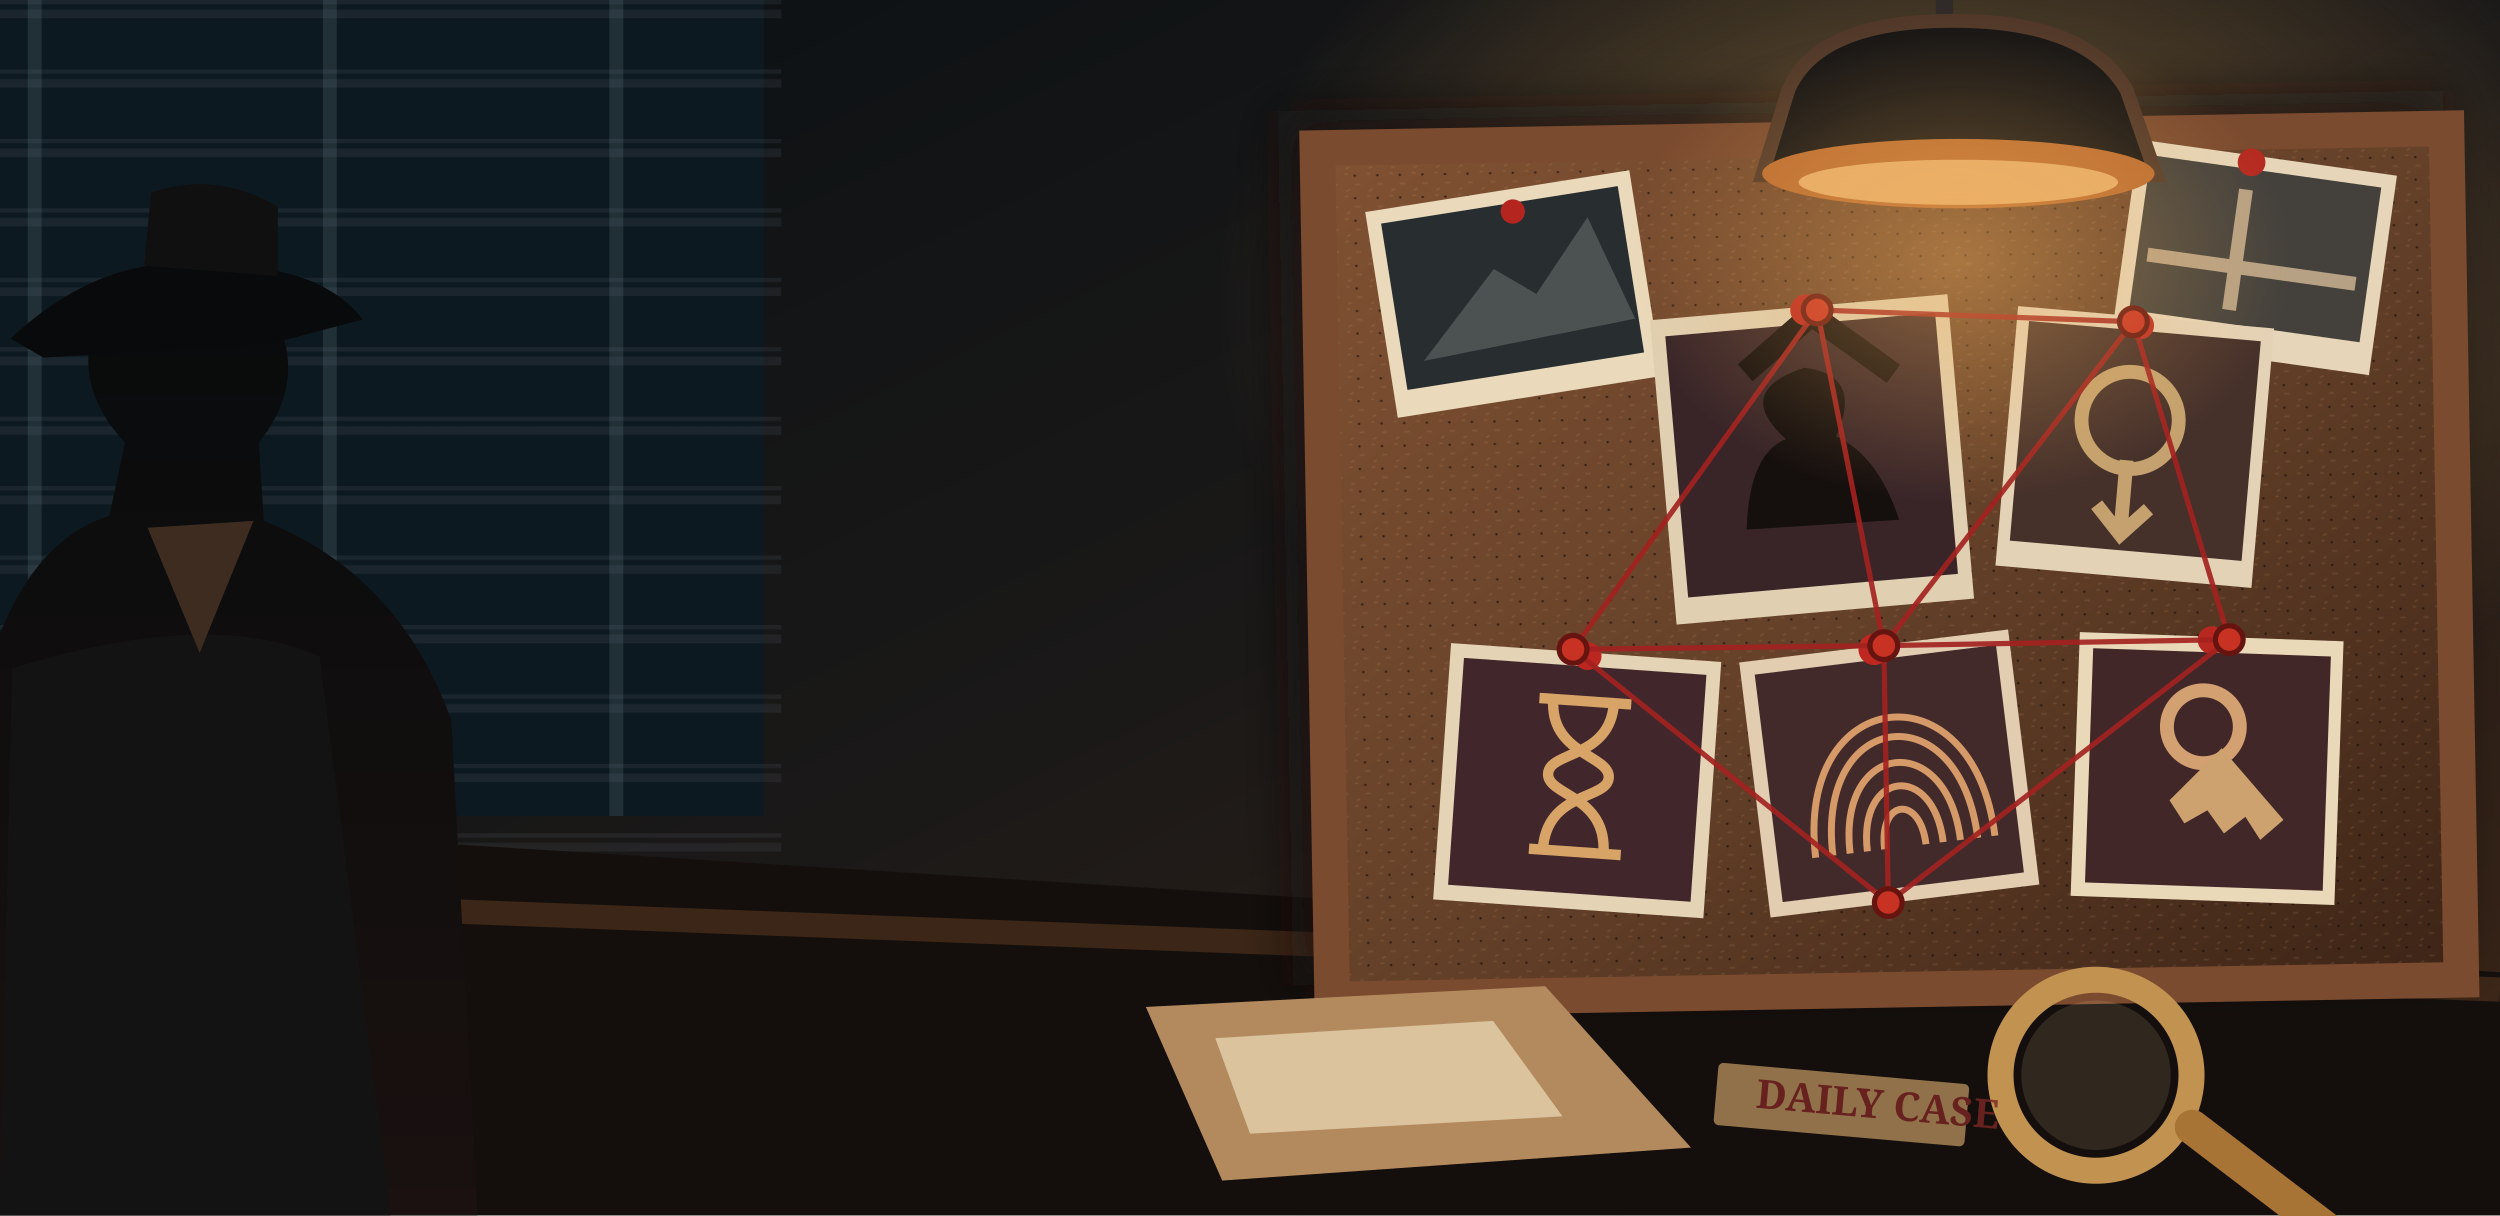
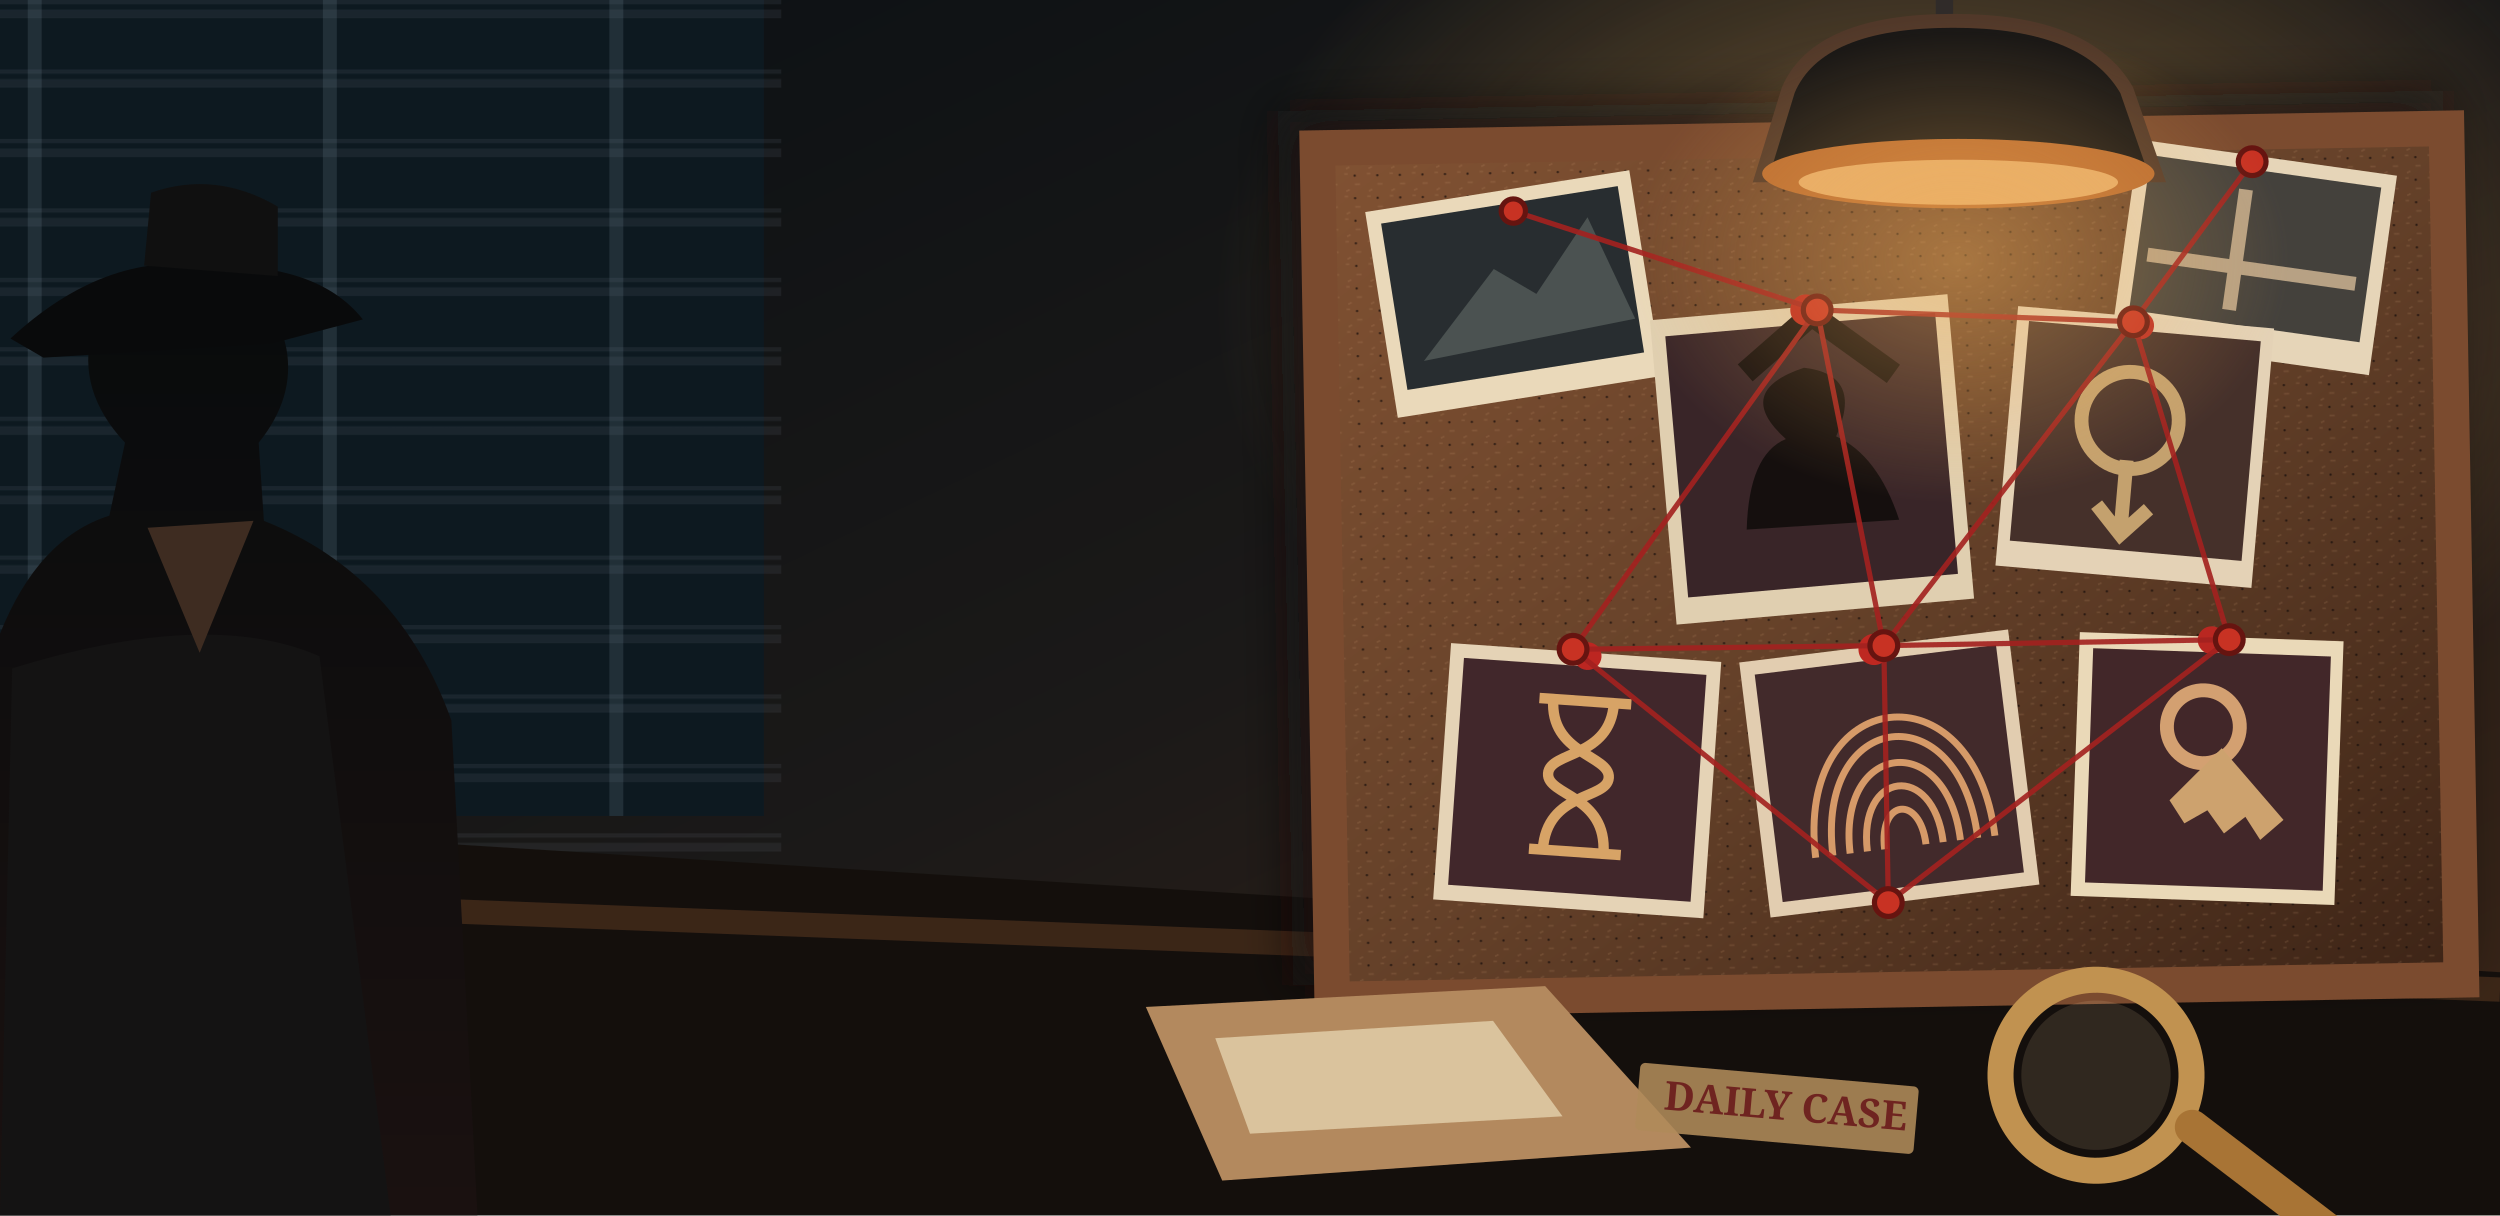
<svg xmlns="http://www.w3.org/2000/svg" width="1440" height="700" viewBox="0 0 1440 700">
  <defs>
    <linearGradient id="bg" x1="0" y1="0" x2="1" y2="1">
      <stop stop-color="#090f13" />
      <stop offset=".52" stop-color="#1b1918" />
      <stop offset="1" stop-color="#3d2617" />
    </linearGradient>
    <linearGradient id="board" x1="0" y1="0" x2="1" y2="1">
      <stop stop-color="#805132" />
      <stop offset=".5" stop-color="#654129" />
      <stop offset="1" stop-color="#3e2517" />
    </linearGradient>
    <linearGradient id="shade" x1="0" y1="0" x2="0" y2="1">
      <stop stop-color="#080b0c" />
      <stop offset="1" stop-color="#1a1110" />
    </linearGradient>
    <radialGradient id="light">
      <stop stop-color="#f4b45c" stop-opacity=".44" />
      <stop offset="1" stop-color="#f4b45c" stop-opacity="0" />
    </radialGradient>
    <pattern id="cork" width="13" height="13" patternUnits="userSpaceOnUse">
      <path d="M2 2h2m4 6h3m-8 4 2-1" stroke="#d9a67a" opacity=".14" />
      <circle cx="8" cy="3" r=".7" fill="#0f0908" opacity=".6" />
    </pattern>
    <pattern id="blinds" width="100" height="40" patternUnits="userSpaceOnUse">
      <path d="M0 0h100M0 8h100" stroke="#81909c" stroke-opacity=".11" stroke-width="5" />
    </pattern>
    <filter id="shadow">
      <feGaussianBlur stdDeviation="14" />
    </filter>
    <filter id="glow">
      <feGaussianBlur stdDeviation="30" />
    </filter>
  </defs>
  <rect width="1440" height="700" fill="url(#bg)" />
  <rect x="0" y="0" width="440" height="470" fill="#0d1920" />
  <path d="M20 0v470M190 0v470M355 0v470" stroke="#40515a" stroke-opacity=".4" stroke-width="8" />
  <rect width="450" height="500" fill="url(#blinds)" />
  <path d="M0 470L1440 560V700H0Z" fill="#140f0c" />
  <path d="M0 515L1440 570" stroke="#764829" stroke-width="14" opacity=".4" />
  <ellipse cx="1110" cy="175" rx="410" ry="300" fill="url(#light)" />
  <g transform="translate(763 80) rotate(-1 315 230)">
    <rect x="-22" y="-22" width="670" height="504" fill="#120c0a" opacity=".65" filter="url(#shadow)" />
    <rect width="650" height="490" fill="#241510" stroke="#7b4b2f" stroke-width="21" />
    <rect x="10" y="10" width="630" height="470" fill="url(#board)" />
    <rect x="10" y="10" width="630" height="470" fill="url(#cork)" />
    <g transform="translate(35 26) rotate(-8 75 65)">
      <rect width="154" height="120" fill="#ead9ba" />
      <rect x="8" y="8" width="138" height="97" fill="#282d30" />
      <path d="M20 90L68 44L90 62L126 23L144 85" fill="#67716b" opacity=".55" />
      <circle cx="84" cy="13" r="7" fill="#b52520" />
    </g>
    <g transform="translate(462 14) rotate(9 75 65)">
      <rect width="150" height="116" fill="#e6d5b8" />
      <rect x="8" y="8" width="134" height="90" fill="#44413c" />
      <path d="M14 65H135M65 20V90" stroke="#b7a184" stroke-width="8" />
      <circle cx="66" cy="4" r="8" fill="#b52a21" />
    </g>
    <g transform="translate(196 96) rotate(-4 86 95)">
      <rect width="172" height="176" fill="#e0cfb0" />
      <rect x="8" y="10" width="156" height="151" fill="#392528" />
      <path d="M45 125 Q50 82 72 75Q44 45 86 35Q120 42 101 76Q124 89 133 127Z" fill="#150f0e" />
      <path d="M52 35l41-30 44 38" stroke="#150f0e" stroke-width="13" fill="none" />
      <circle cx="90" cy="2" r="9" fill="#bb251d" />
    </g>
    <g transform="translate(393 105) rotate(6 73 80)">
      <rect width="148" height="150" fill="#e4d2b6" />
      <rect x="7" y="8" width="134" height="127" fill="#45302a" />
      <path d="M70 32a28 28 0 1 0 0 56a28 28 0 1 0 0-56M70 83V121M55 110l15 16 15-16" stroke="#c4a16e" stroke-width="8" fill="none" />
      <circle cx="71" cy="5" r="8" fill="#bd2c23" />
    </g>
    <g transform="translate(65 292) rotate(5 70 75)">
      <rect width="156" height="148" fill="#e5d3b6" />
      <rect x="8" y="8" width="140" height="131" fill="#41272b" />
      <path d="M53 28h53M53 115h53M61 28c0 32 35 30 35 43s-35 10-35 44m35-87c0 32-35 30-35 43s35 10 35 44" fill="none" stroke="#d7a366" stroke-width="6" />
      <circle cx="79" cy="2" r="8" fill="#bc2621" />
    </g>
    <g transform="translate(245 292) rotate(-6 75 75)">
      <rect width="156" height="148" fill="#e2cdb0" />
      <rect x="8" y="8" width="140" height="132" fill="#422a2b" />
      <path d="M30 117c0-100 104-100 104 0M40 117c0-85 84-85 84 0M50 117c0-65 64-65 64 0M60 117c0-47 44-47 44 0M70 117c0-29 24-29 24 0" stroke="#d69a68" stroke-width="4" fill="none" />
      <circle cx="78" cy="2" r="9" fill="#be2821" />
    </g>
    <g transform="translate(430 290) rotate(3 75 75)">
      <rect width="152" height="152" fill="#ead9b8" />
      <rect x="8" y="9" width="137" height="135" fill="#422729" />
      <circle cx="73" cy="52" r="21" stroke="#d3a071" stroke-width="8" fill="none" />
      <path d="M84 64l37 40-13 12-9-13-12 10-10-13-13 8-9-13" fill="#cda26e" />
      <circle cx="76" cy="2" r="8" fill="#b92721" />
    </g>
    <g stroke="#a3211f" stroke-width="3" opacity=".91" stroke-linecap="round" stroke-linejoin="round" fill="none">
      <path d="M286 98L468 108L520 292L321 440L142 291L286 98" />
      <path d="M286 98L321 292L520 292" />
      <path d="M142 291L321 292L468 108" />
      <path d="M321 292L321 440" />
+       <path d="M112 38L286 98" />
+       <path d="M538 17L468 108" />
    </g>
    <g fill="#c83223" stroke="#661410" stroke-width="3">
+       <circle cx="112" cy="38" r="7" />
+       <circle cx="538" cy="17" r="8" />
      <circle cx="286" cy="98" r="8" />
      <circle cx="468" cy="108" r="8" />
      <circle cx="520" cy="292" r="8" />
      <circle cx="321" cy="292" r="8" />
      <circle cx="142" cy="291" r="8" />
      <circle cx="321" cy="440" r="8" />
    </g>
  </g>
  <path d="M1120 0V40" stroke="#302b29" stroke-width="10" />
  <path d="M1030 52Q1047 12 1125 12Q1202 12 1225 52L1242 101H1015Z" fill="#151414" stroke="#513829" stroke-width="8" />
  <ellipse cx="1128" cy="100" rx="113" ry="20" fill="#bb6c30" />
  <ellipse cx="1128" cy="105" rx="92" ry="13" fill="#f6c37c" opacity=".75" />
  <ellipse cx="1128" cy="150" rx="190" ry="140" fill="url(#light)" />
  <path d="M0 700V365Q22 310 63 297L72 255Q44 225 53 191Q65 151 111 160Q157 161 165 201Q170 229 149 255L152 300Q230 331 260 415L275 700Z" fill="url(#shade)" />
  <path d="M6 195Q60 145 118 153Q183 151 209 184L156 198L25 206Z" fill="#090a0b" />
  <path d="M83 153L87 111Q124 98 160 119L160 159Z" fill="#101010" />
  <path d="M7 385Q120 350 184 378L225 700H0" fill="#141313" />
  <path d="M146 300L115 376L85 304" fill="#3e2c21" />
  <path d="M660 580l230-12 84 93-270 19Z" fill="#b3895e" />
  <path d="M700 598l160-10 40 55-180 10Z" fill="#dac39d" />
  <g transform="translate(1150 590) rotate(-16)">
    <circle cx="47" cy="44" r="55" fill="none" stroke="#c19250" stroke-width="15" />
    <circle cx="47" cy="44" r="43" fill="#f1d3a8" fill-opacity=".13" />
    <path d="M92 88l67 90" stroke="#a87435" stroke-width="20" stroke-linecap="round" />
  </g>
-   <g opacity=".8">
-     <rect x="990" y="612" width="145" height="36" rx="3" fill="#b08a5a" transform="rotate(5 990 612)" />
-     <text x="1011" y="638" font-family="serif" font-size="23" font-weight="bold" fill="#7c2623" transform="rotate(5 1011 638)">DAILY CASE</text>
+   <g opacity=".88">
+     <rect x="945" y="612" width="161" height="39" rx="3" fill="#b08a5a" transform="rotate(5 945 612)" />
+     <text x="958" y="639" font-family="serif" font-size="23" font-weight="bold" fill="#7c2623" transform="rotate(5 958 639)">DAILY CASE</text>
  </g>
</svg>
